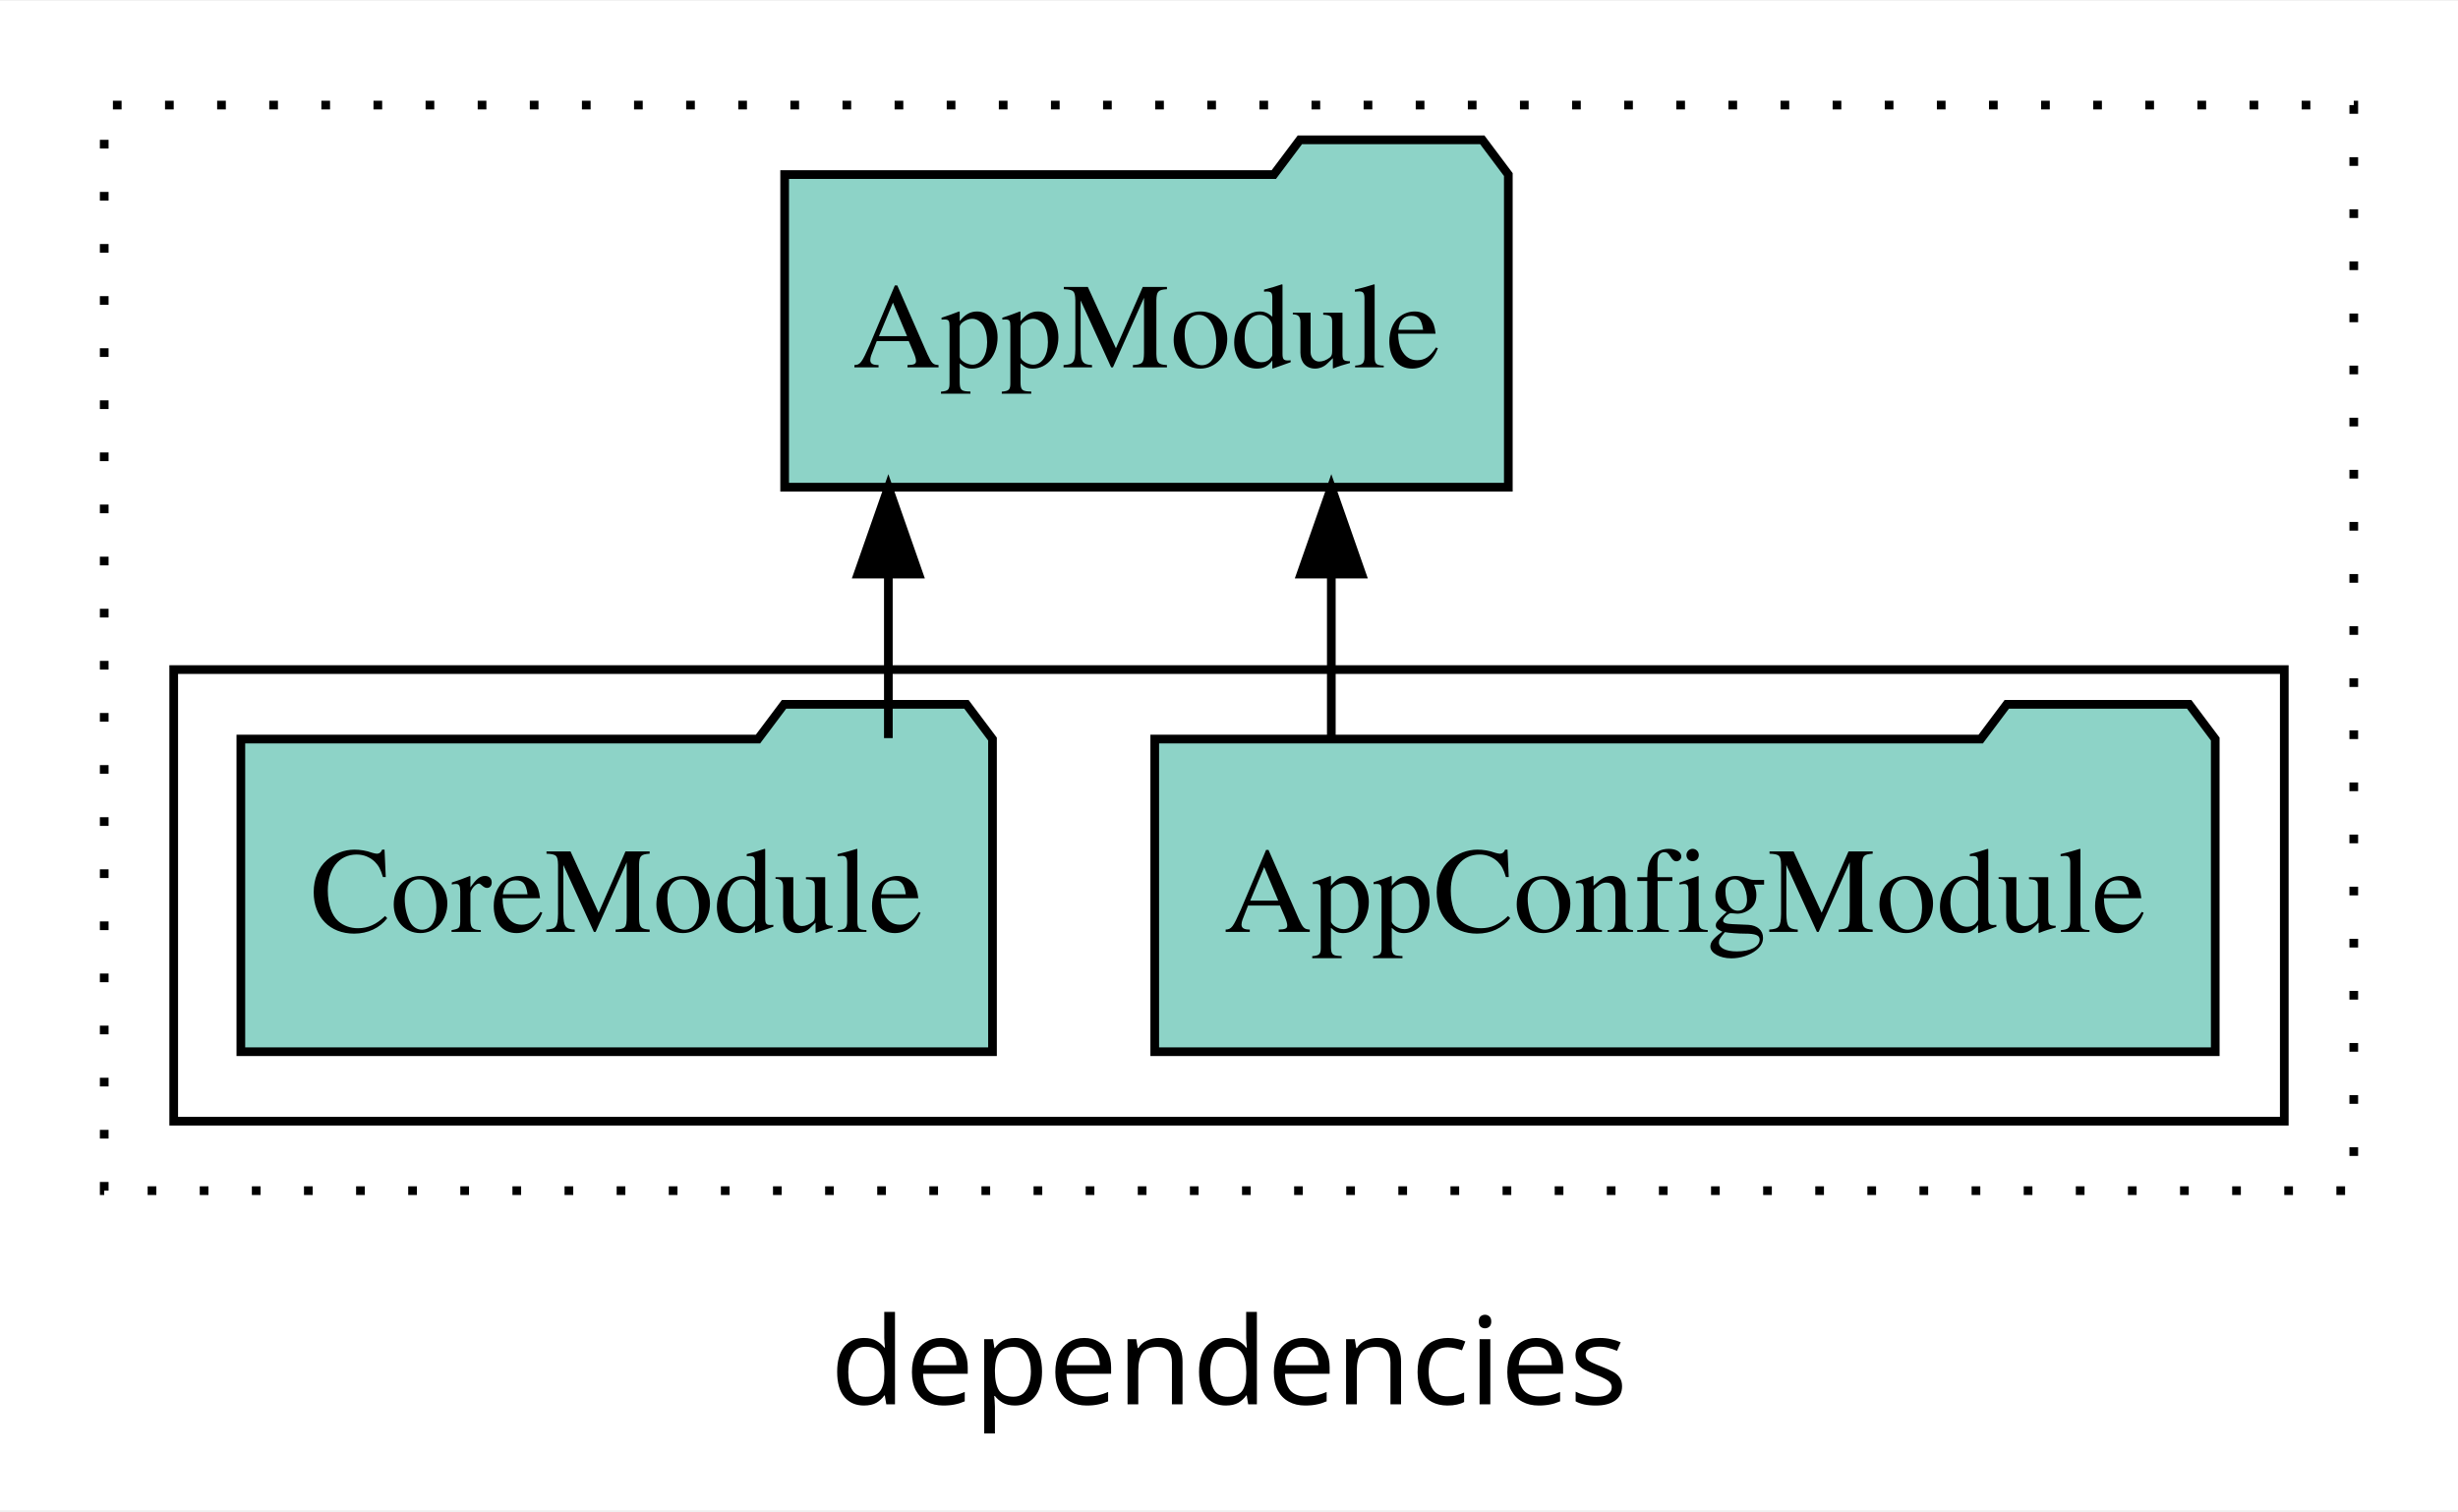
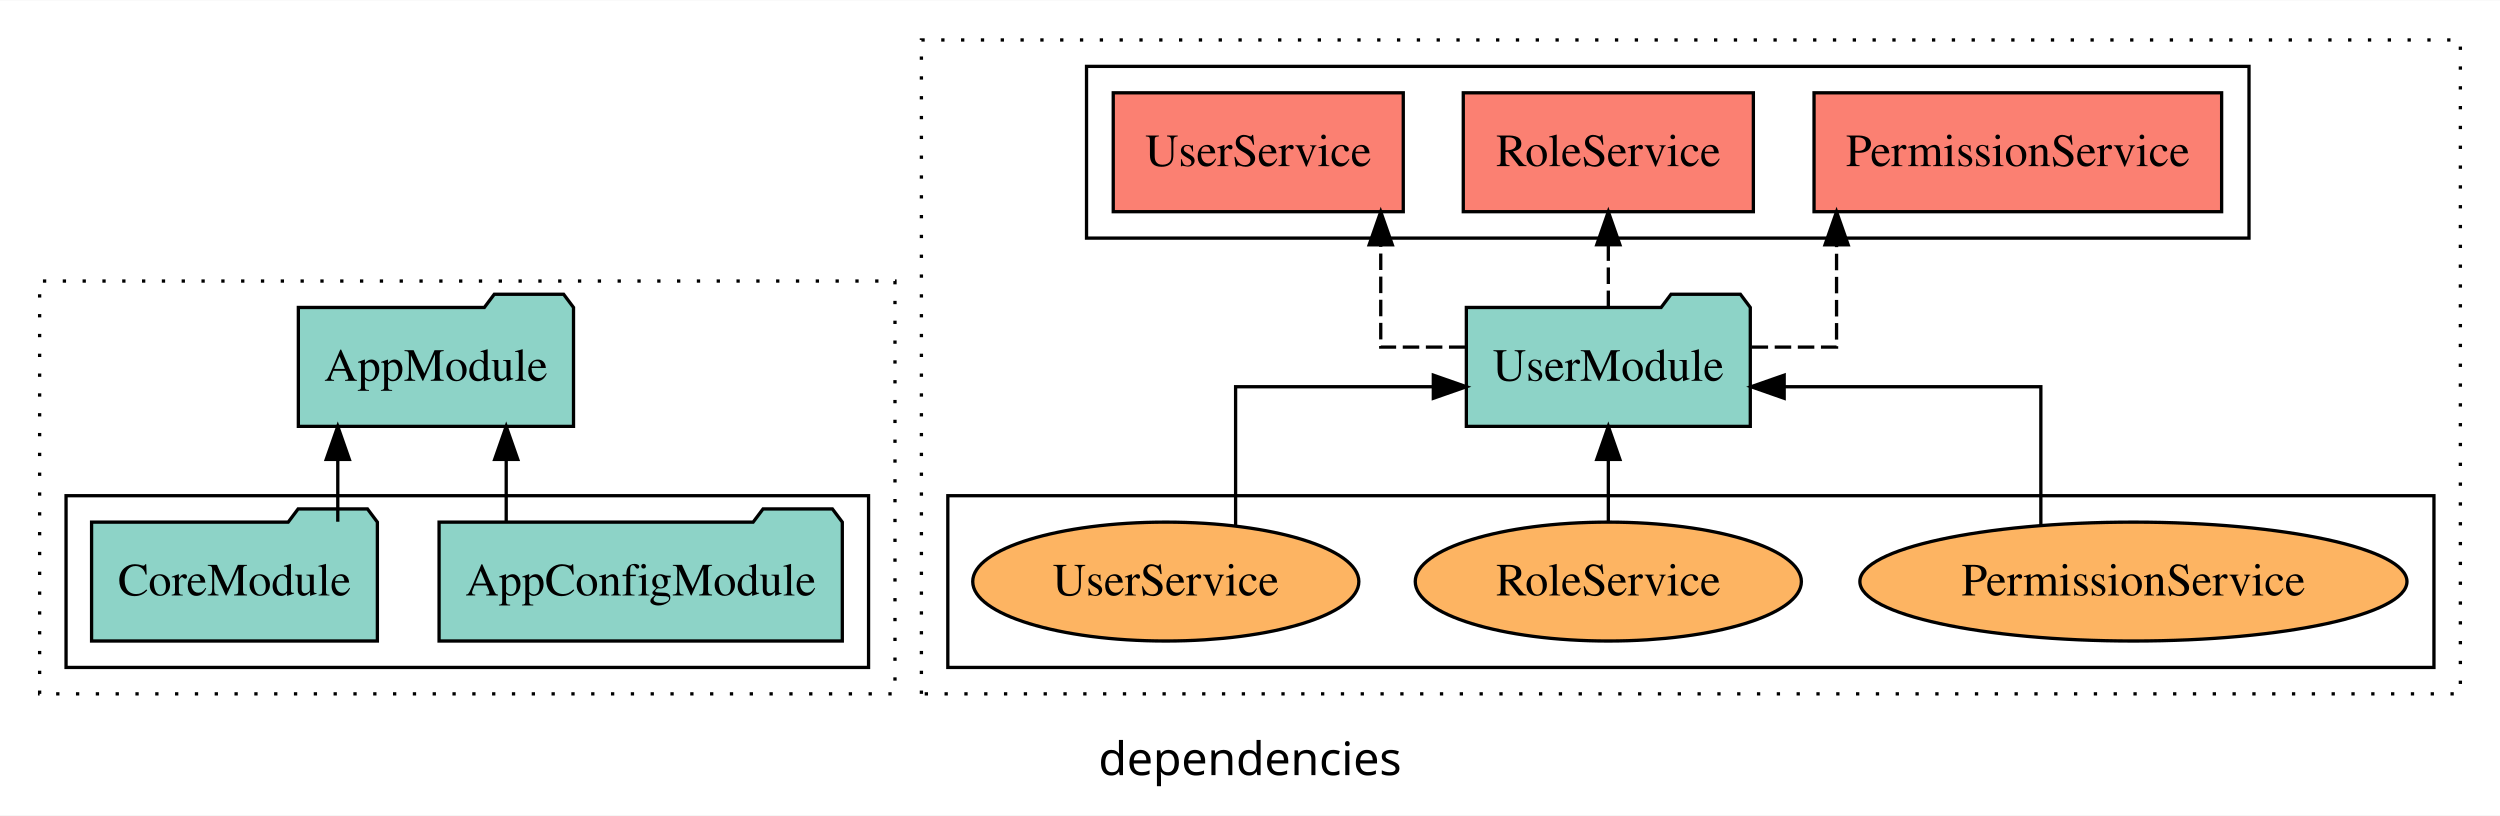
- <svg xmlns="http://www.w3.org/2000/svg" width="283pt" height="174pt" viewBox="0.00 0.00 283.00 173.80">
-   <g id="graph0" class="graph" transform="scale(1 1) rotate(0) translate(4 169.8)">
-     <polygon fill="white" stroke="transparent" points="-4,4 -4,-169.8 279,-169.8 279,4 -4,4" />
-     <text text-anchor="middle" x="137.5" y="-8.2" font-family="sans-serif" font-size="14.00">dependencies</text>
+ <svg xmlns="http://www.w3.org/2000/svg" width="757pt" height="247pt" viewBox="0.00 0.00 757.00 246.80">
+   <g id="graph0" class="graph" transform="scale(1 1) rotate(0) translate(4 242.8)">
+     <polygon fill="white" stroke="transparent" points="-4,4 -4,-242.8 753,-242.8 753,4 -4,4" />
+     <text text-anchor="middle" x="374.5" y="-8.2" font-family="sans-serif" font-size="14.00">dependencies</text>
    <g id="clust7" class="cluster">
      <polygon fill="none" stroke="black" stroke-dasharray="1,5" points="8,-32.8 8,-157.8 267,-157.8 267,-32.8 8,-32.8" />
    </g>
    <g id="clust9" class="cluster">
      <polygon fill="none" stroke="black" points="16,-40.8 16,-92.8 259,-92.8 259,-40.8 16,-40.8" />
+     </g>
+     <g id="clust19" class="cluster">
+       <polygon fill="none" stroke="black" stroke-dasharray="1,5" points="275,-32.8 275,-230.8 741,-230.8 741,-32.8 275,-32.8" />
+     </g>
+     <g id="clust22" class="cluster">
+       <polygon fill="none" stroke="black" points="325,-170.8 325,-222.8 677,-222.8 677,-170.8 325,-170.8" />
+     </g>
+     <g id="clust24" class="cluster">
+       <polygon fill="none" stroke="black" points="283,-40.8 283,-92.8 733,-92.8 733,-40.8 283,-40.8" />
    </g>
    <g id="node1" class="node">
      <polygon fill="#8dd3c7" stroke="black" points="251.05,-84.8 248.05,-88.8 227.05,-88.8 224.05,-84.8 128.95,-84.8 128.95,-48.8 251.05,-48.8 251.05,-84.8" />
      <text text-anchor="middle" x="190" y="-62.6" font-family="Times,serif" font-size="14.00">AppConfigModule</text>
    </g>
    <g id="node3" class="node">
      <polygon fill="#8dd3c7" stroke="black" points="169.66,-149.8 166.66,-153.8 145.66,-153.8 142.66,-149.8 86.34,-149.8 86.34,-113.8 169.66,-113.8 169.66,-149.8" />
      <text text-anchor="middle" x="128" y="-127.6" font-family="Times,serif" font-size="14.00">AppModule</text>
    </g>
    <g id="edge1" class="edge">
      <path fill="none" stroke="black" d="M149.28,-84.91C149.28,-84.91 149.28,-103.79 149.28,-103.79" />
      <polygon fill="black" stroke="black" points="145.78,-103.79 149.28,-113.79 152.78,-103.79 145.78,-103.79" />
    </g>
    <g id="node2" class="node">
      <polygon fill="#8dd3c7" stroke="black" points="110.27,-84.8 107.27,-88.8 86.27,-88.8 83.27,-84.8 23.73,-84.8 23.73,-48.8 110.27,-48.8 110.27,-84.8" />
      <text text-anchor="middle" x="67" y="-62.6" font-family="Times,serif" font-size="14.00">CoreModule</text>
    </g>
    <g id="edge2" class="edge">
      <path fill="none" stroke="black" d="M98.28,-84.91C98.28,-84.91 98.28,-103.79 98.28,-103.79" />
      <polygon fill="black" stroke="black" points="94.78,-103.79 98.28,-113.79 101.78,-103.79 94.78,-103.79" />
    </g>
+     <g id="node4" class="node">
+       <polygon fill="#fb8072" stroke="black" points="668.71,-214.8 545.29,-214.8 545.29,-178.8 668.71,-178.8 668.71,-214.8" />
+       <text text-anchor="middle" x="607" y="-192.6" font-family="Times,serif" font-size="14.00">PermissionService </text>
+     </g>
+     <g id="node5" class="node">
+       <polygon fill="#fb8072" stroke="black" points="526.92,-214.8 439.08,-214.8 439.08,-178.8 526.92,-178.8 526.92,-214.8" />
+       <text text-anchor="middle" x="483" y="-192.6" font-family="Times,serif" font-size="14.00">RoleService </text>
+     </g>
+     <g id="node6" class="node">
+       <polygon fill="#fb8072" stroke="black" points="420.91,-214.8 333.09,-214.8 333.09,-178.8 420.91,-178.8 420.91,-214.8" />
+       <text text-anchor="middle" x="377" y="-192.6" font-family="Times,serif" font-size="14.00">UserService </text>
+     </g>
+     <g id="node7" class="node">
+       <polygon fill="#8dd3c7" stroke="black" points="525.99,-149.8 522.99,-153.8 501.99,-153.8 498.99,-149.8 440.01,-149.8 440.01,-113.8 525.99,-113.8 525.99,-149.8" />
+       <text text-anchor="middle" x="483" y="-127.6" font-family="Times,serif" font-size="14.00">UserModule</text>
+     </g>
+     <g id="edge3" class="edge">
+       <path fill="none" stroke="black" stroke-dasharray="5,2" d="M526.38,-137.8C540.27,-137.8 552.11,-137.8 552.11,-137.8 552.11,-137.8 552.11,-168.78 552.11,-168.78" />
+       <polygon fill="black" stroke="black" points="548.62,-168.78 552.11,-178.78 555.62,-168.78 548.62,-168.78" />
+     </g>
+     <g id="edge4" class="edge">
+       <path fill="none" stroke="black" stroke-dasharray="5,2" d="M483,-149.91C483,-149.91 483,-168.79 483,-168.79" />
+       <polygon fill="black" stroke="black" points="479.5,-168.79 483,-178.79 486.5,-168.79 479.5,-168.79" />
+     </g>
+     <g id="edge5" class="edge">
+       <path fill="none" stroke="black" stroke-dasharray="5,2" d="M439.75,-137.8C425.91,-137.8 414.09,-137.8 414.09,-137.8 414.09,-137.8 414.09,-168.78 414.09,-168.78" />
+       <polygon fill="black" stroke="black" points="410.59,-168.78 414.09,-178.78 417.59,-168.78 410.59,-168.78" />
+     </g>
+     <g id="node8" class="node">
+       <ellipse fill="#fdb462" stroke="black" cx="642" cy="-66.8" rx="82.83" ry="18" />
+       <text text-anchor="middle" x="642" y="-62.6" font-family="Times,serif" font-size="14.00">PermissionService</text>
+     </g>
+     <g id="edge6" class="edge">
+       <path fill="none" stroke="black" d="M613.97,-83.87C613.97,-101.29 613.97,-125.8 613.97,-125.8 613.97,-125.8 536.25,-125.8 536.25,-125.8" />
+       <polygon fill="black" stroke="black" points="536.25,-122.3 526.25,-125.8 536.25,-129.3 536.25,-122.3" />
+     </g>
+     <g id="node9" class="node">
+       <ellipse fill="#fdb462" stroke="black" cx="483" cy="-66.8" rx="58.46" ry="18" />
+       <text text-anchor="middle" x="483" y="-62.6" font-family="Times,serif" font-size="14.00">RoleService</text>
+     </g>
+     <g id="edge7" class="edge">
+       <path fill="none" stroke="black" d="M483,-84.91C483,-84.91 483,-103.79 483,-103.79" />
+       <polygon fill="black" stroke="black" points="479.5,-103.79 483,-113.79 486.5,-103.79 479.5,-103.79" />
+     </g>
+     <g id="node10" class="node">
+       <ellipse fill="#fdb462" stroke="black" cx="349" cy="-66.8" rx="58.46" ry="18" />
+       <text text-anchor="middle" x="349" y="-62.6" font-family="Times,serif" font-size="14.00">UserService</text>
+     </g>
+     <g id="edge8" class="edge">
+       <path fill="none" stroke="black" d="M370.14,-83.87C370.14,-101.29 370.14,-125.8 370.14,-125.8 370.14,-125.8 430.01,-125.8 430.01,-125.8" />
+       <polygon fill="black" stroke="black" points="430.01,-129.3 440.01,-125.8 430.01,-122.3 430.01,-129.3" />
+     </g>
  </g>
</svg>
